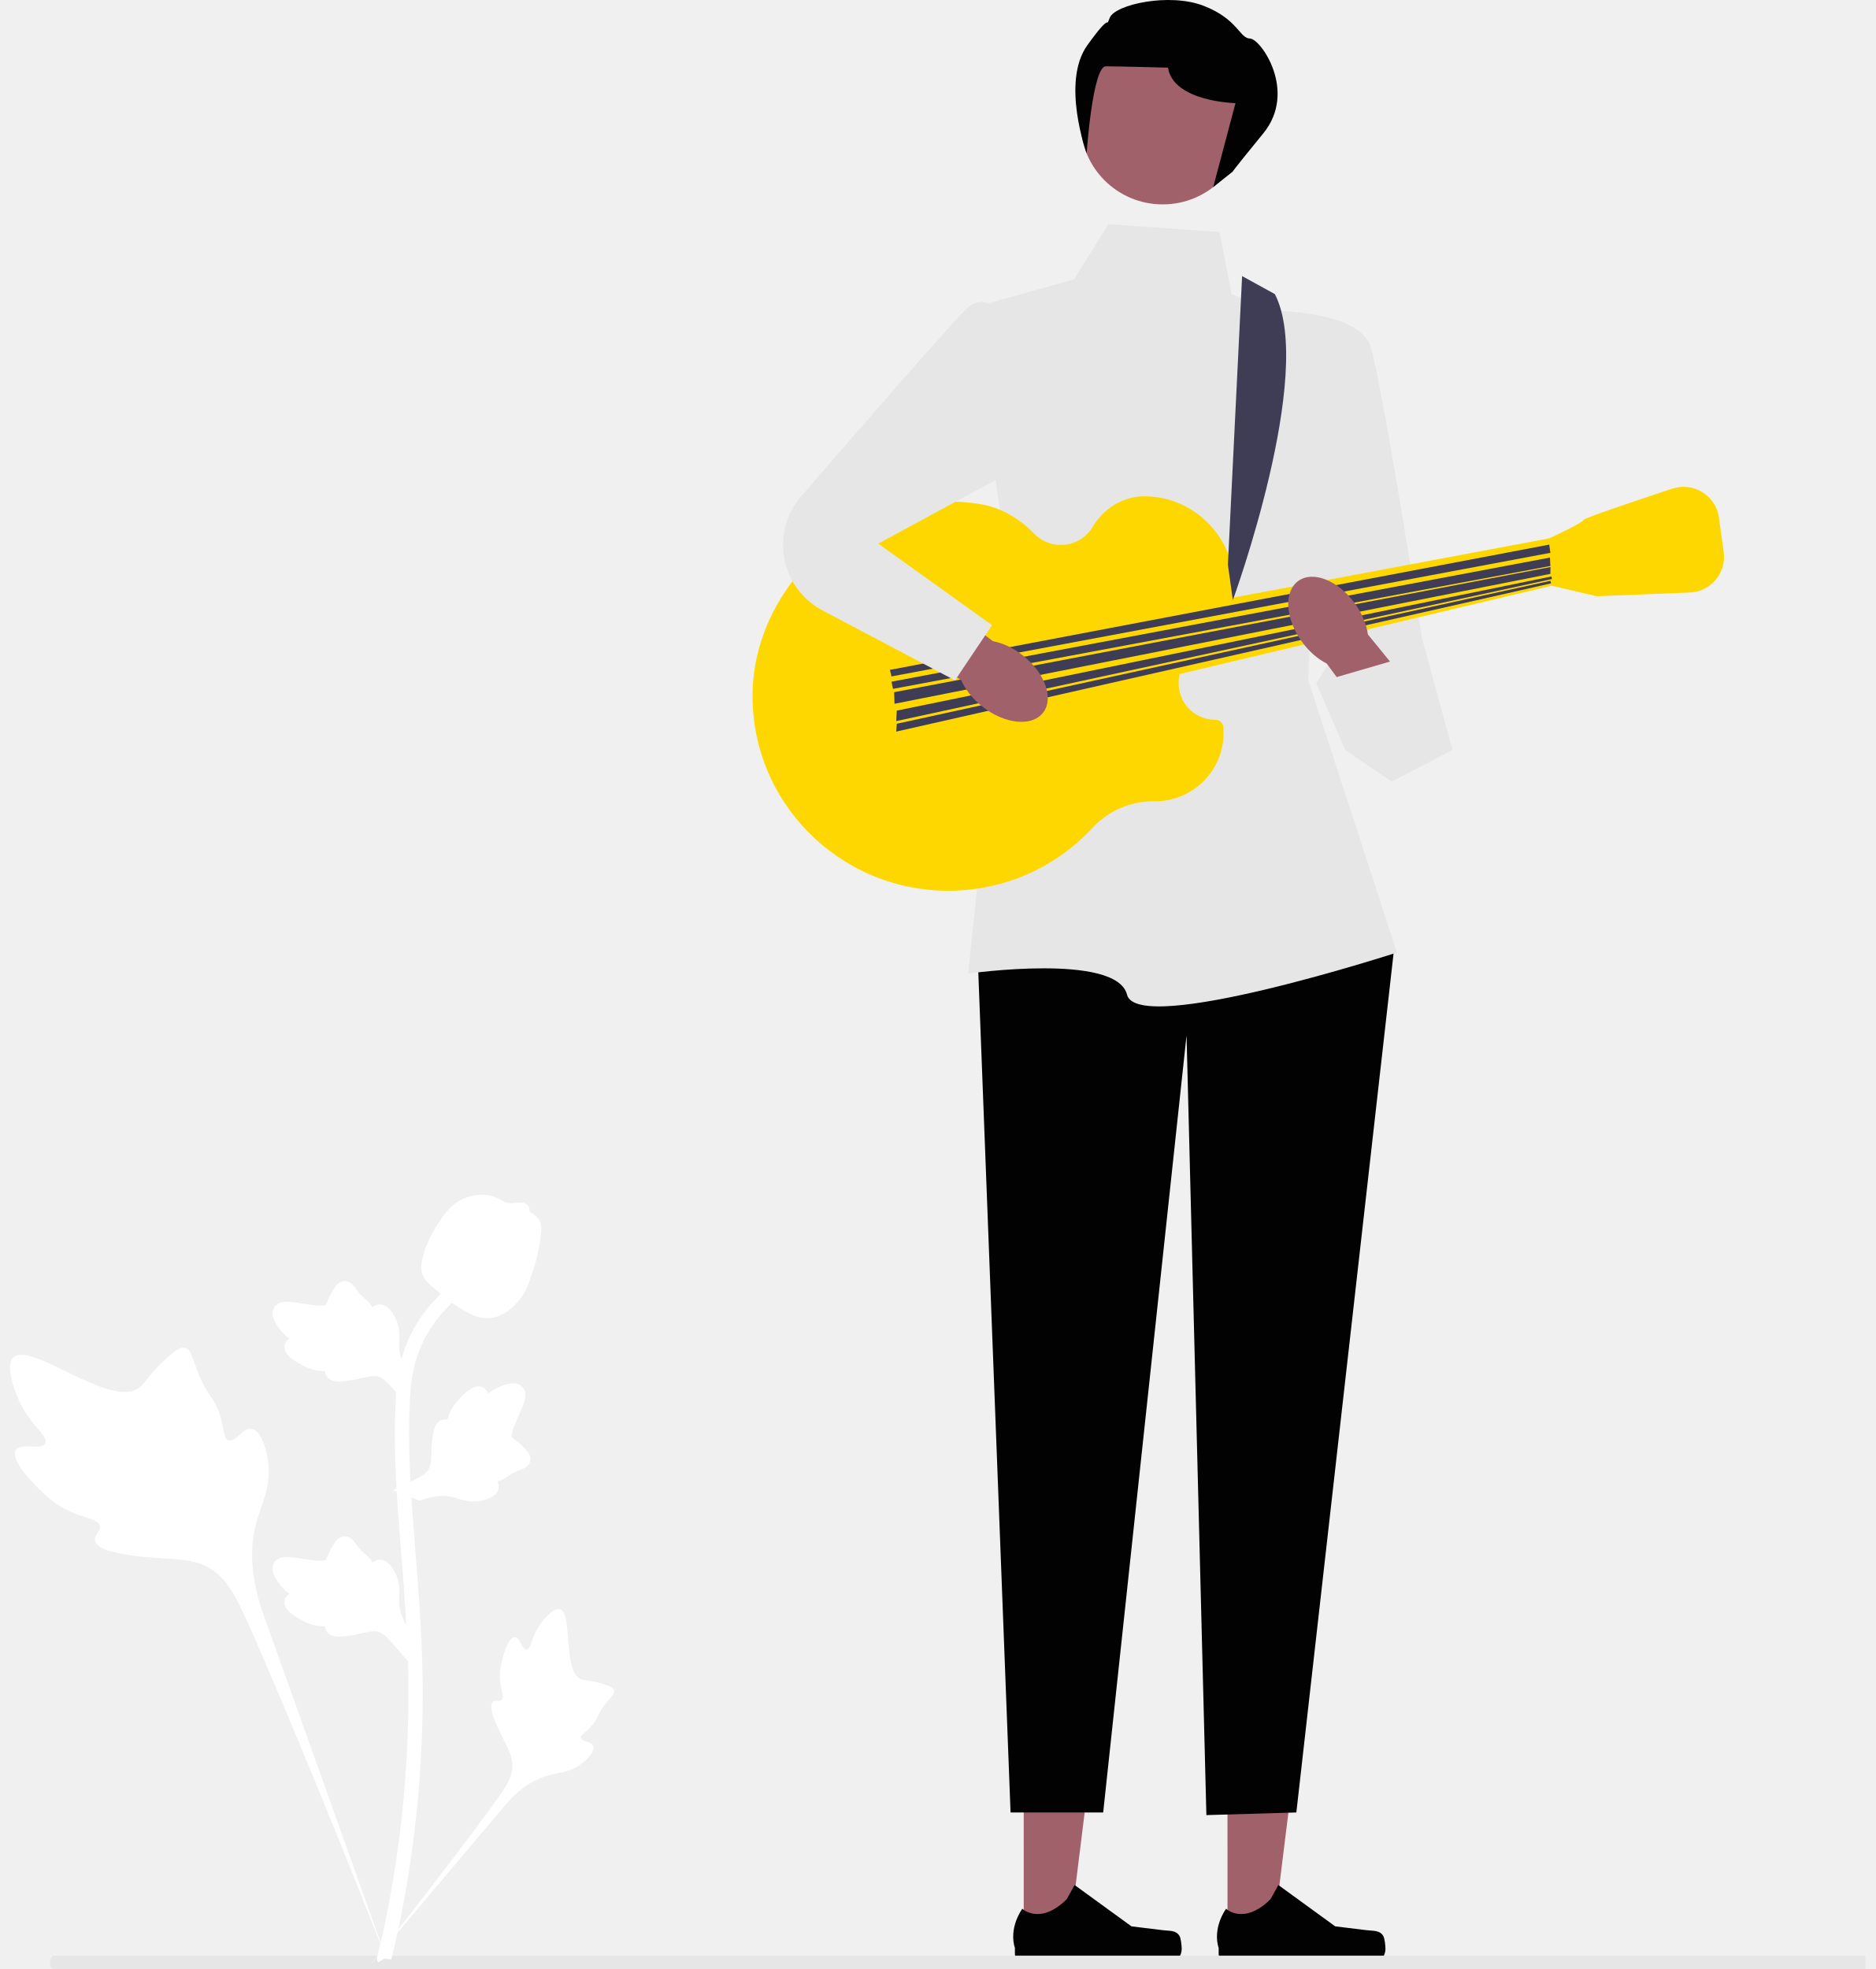
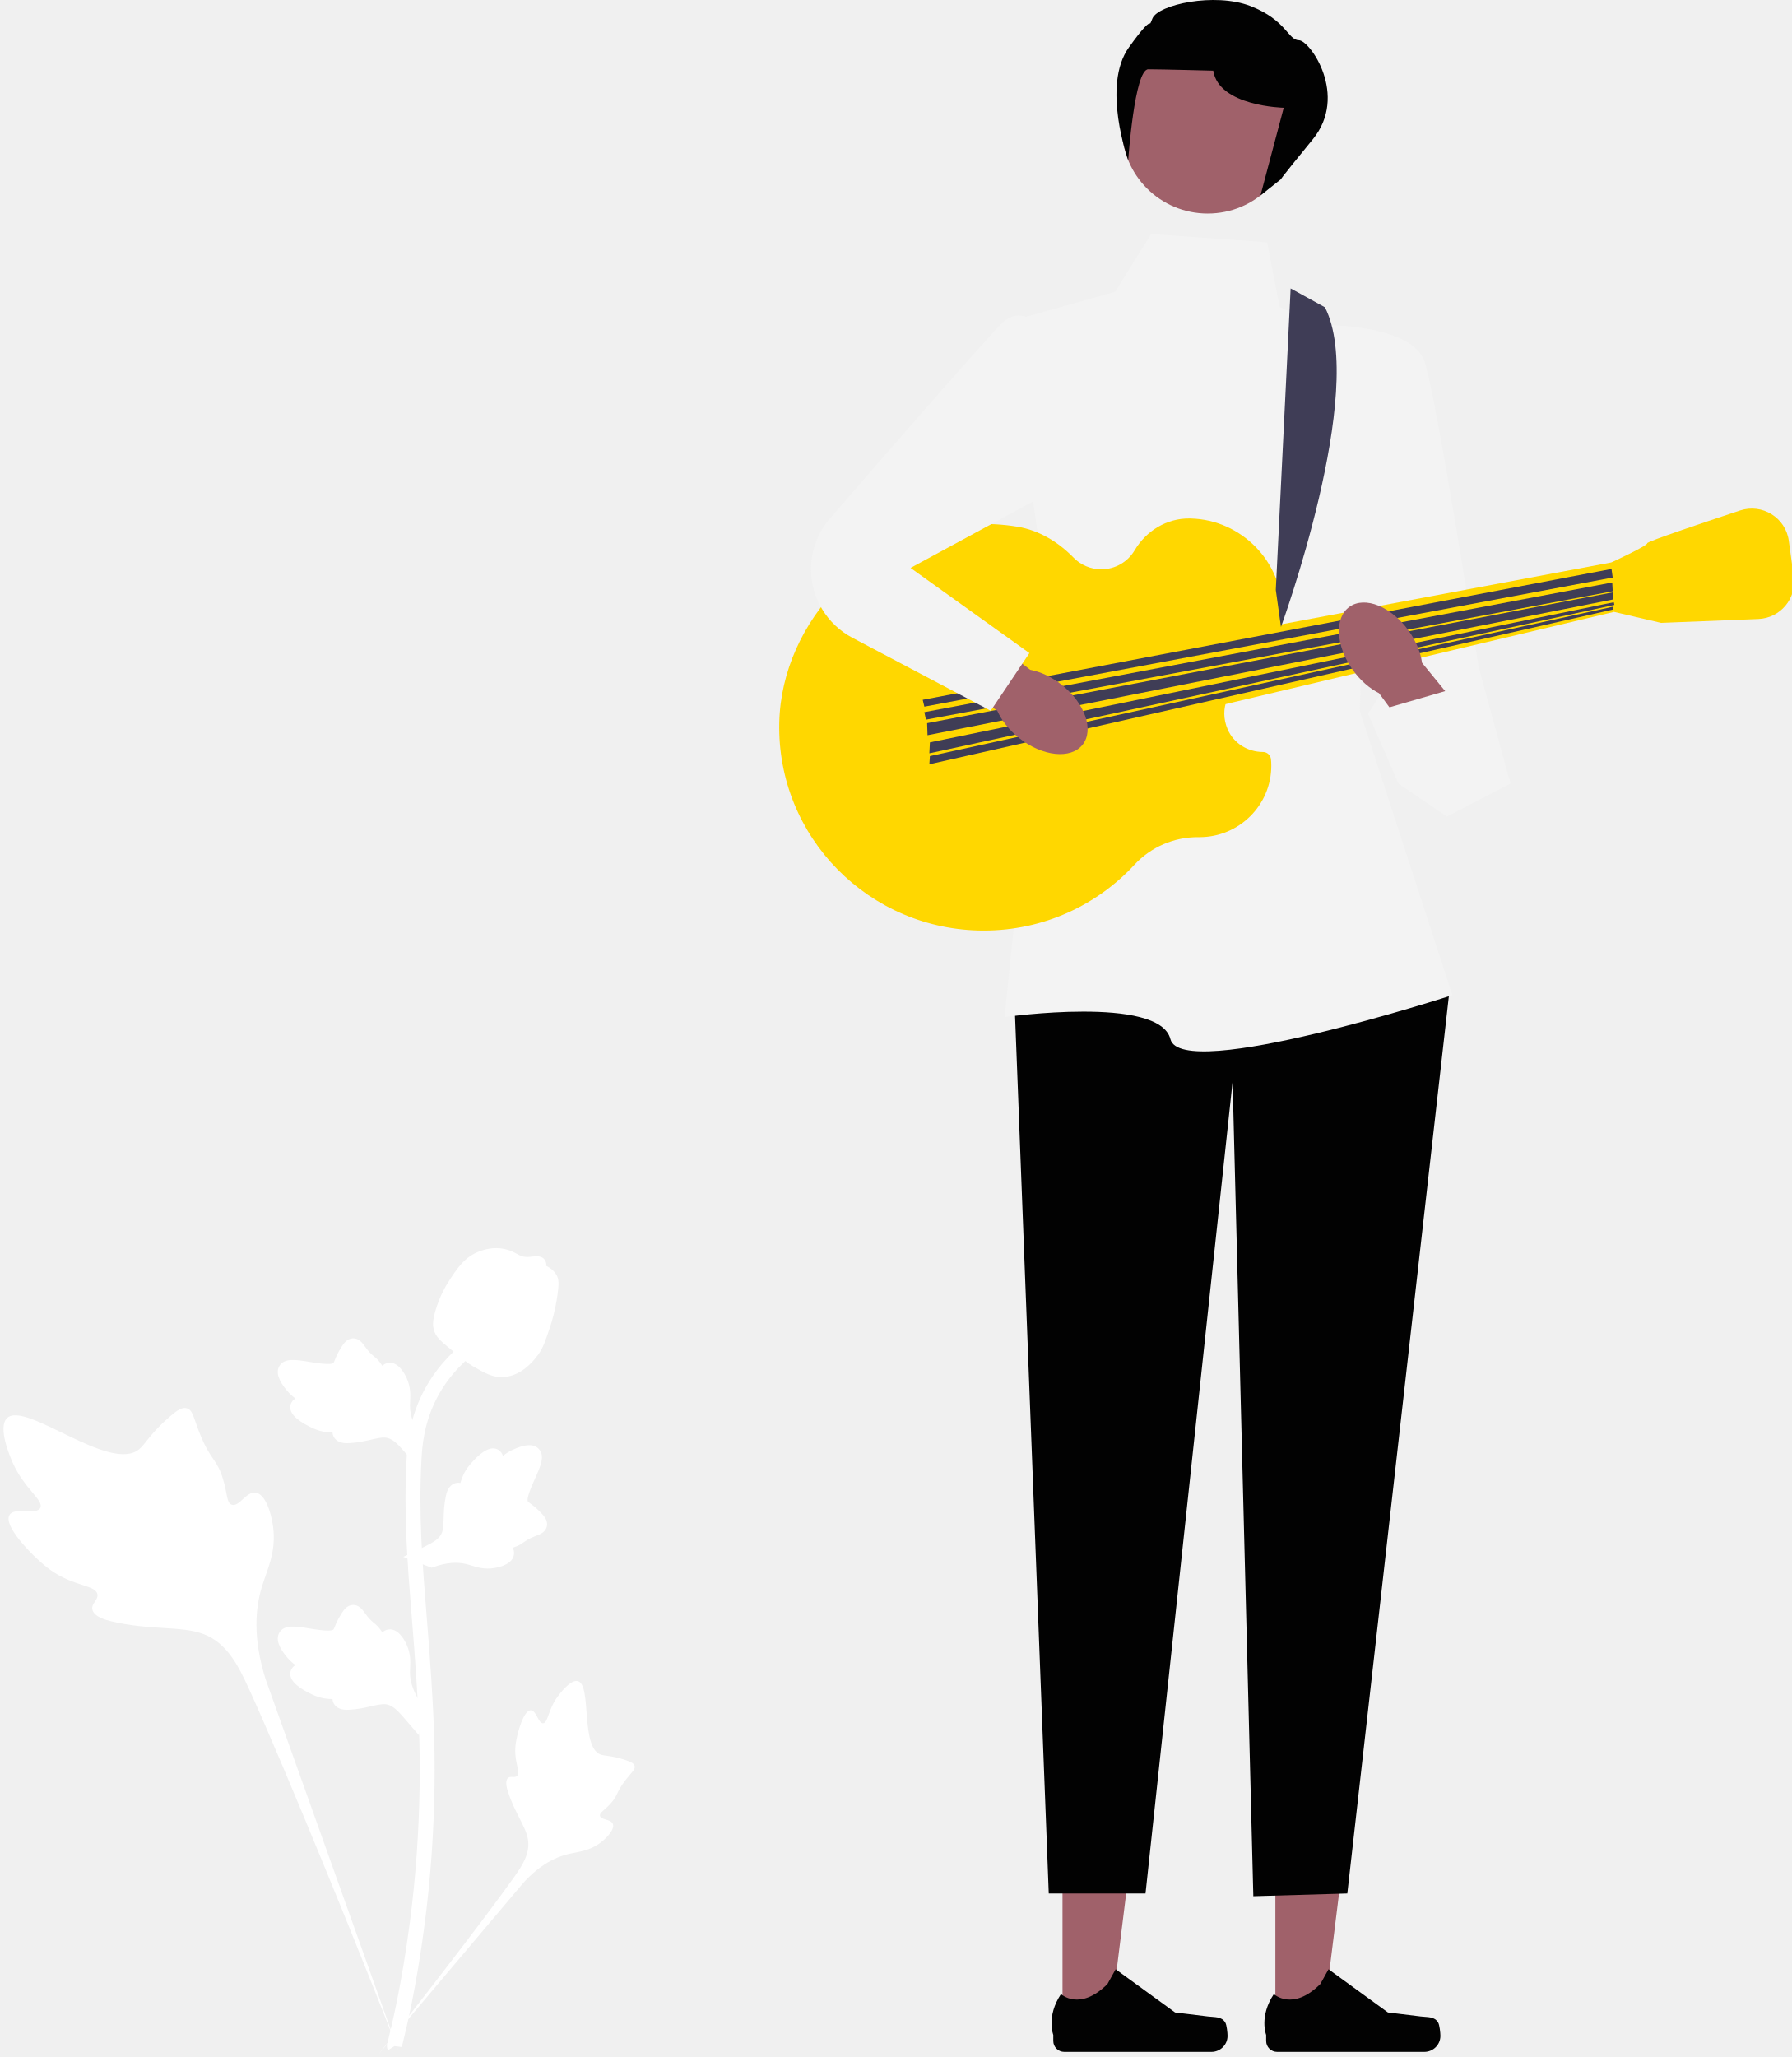
- <svg xmlns="http://www.w3.org/2000/svg" viewBox="0 0 281 295" fill="none">
+ <svg xmlns="http://www.w3.org/2000/svg" viewBox="0 0 257 295" fill="none">
  <g clip-path="url(#clip0_325_622)">
-     <path d="M153.383 290.211L160.196 290.21L163.438 264.094L153.381 264.094L153.383 290.211Z" fill="#A0616A" />
-     <path d="M176.727 290.057C176.939 290.412 177.051 291.558 177.051 291.971C177.051 293.24 176.015 294.269 174.738 294.269H153.638C152.766 294.269 152.06 293.567 152.06 292.702V291.829C152.06 291.829 151.016 289.205 153.165 285.971C153.165 285.971 155.836 288.503 159.827 284.537L161.004 282.418L169.524 288.61L174.246 289.187C175.279 289.314 176.195 289.168 176.727 290.057Z" fill="#020202" />
-     <path d="M183.911 290.211L190.725 290.21L193.966 264.094L183.91 264.094L183.911 290.211Z" fill="#A0616A" />
-     <path d="M207.255 290.057C207.467 290.412 207.579 291.558 207.579 291.971C207.579 293.24 206.544 294.269 205.267 294.269H184.166C183.295 294.269 182.588 293.567 182.588 292.702V291.829C182.588 291.829 181.544 289.205 183.693 285.971C183.693 285.971 186.364 288.503 190.356 284.537L191.533 282.418L200.052 288.61L204.774 289.187C205.808 289.314 206.724 289.168 207.255 290.057Z" fill="#020202" />
-     <path d="M152.798 126.362L146.454 142.516L151.41 271.548H165.287L177.776 155.123L180.749 271.942L194.229 271.548L208.898 141.925L199.185 130.302L152.798 126.362Z" fill="#020202" />
-     <path d="M182.731 34.759L166.08 33.577L160.926 41.851L145.463 46.185L151.212 86.175L145.067 145.865C145.067 145.865 167.269 142.713 168.855 149.017C170.441 155.32 209.295 142.713 209.295 142.713L196.013 101.935L197.203 70.021L200.771 51.504L184.516 44.018L182.731 34.759Z" fill="#E6E6E6" />
-     <path d="M190.264 46.579C190.264 46.579 203.533 46.382 205.324 51.898C207.114 57.413 213.061 95.631 213.061 95.631L217.621 112.375L197.202 102.329L201.564 95.641L187.291 68.445L190.264 46.579Z" fill="#E6E6E6" />
-     <path d="M182.146 107.844C179.952 107.847 177.913 106.59 177.06 104.581C176.415 103.062 176.475 101.605 176.958 100.355C176.803 100.291 176.649 100.224 176.49 100.168C176.723 100.074 176.95 99.968 177.177 99.861C177.968 98.296 179.483 97.16 181.288 96.884C183.523 94.504 184.897 91.316 184.912 87.806C184.941 80.574 179.037 74.533 171.761 74.359C171.704 74.358 171.647 74.357 171.59 74.356C168.332 74.319 165.376 76.13 163.725 78.921C162.762 80.55 160.982 81.644 158.943 81.644C157.382 81.644 155.973 81.003 154.967 79.971C152.773 77.723 150.027 76.05 146.918 75.537C144.877 75.2 142.765 75.073 140.603 75.18C125.807 75.911 113.077 88.943 112.761 103.661C112.409 120.055 125.676 133.454 142.093 133.454C150.635 133.454 158.321 129.824 163.681 124.033C166.061 121.462 169.395 120.022 172.91 120.058C172.946 120.058 172.982 120.058 173.018 120.058C178.711 120.058 183.326 115.472 183.326 109.814C183.326 109.501 183.31 109.191 183.281 108.885C183.226 108.313 182.725 107.844 182.146 107.844Z" fill="#FFD700" />
-     <path d="M133.371 99.177L232.092 80.659L232.488 87.751L134.56 110.997L133.371 99.177Z" fill="#FFD700" />
-     <path d="M230.902 81.841L232.092 80.659C232.092 80.659 237.246 78.295 237.246 77.901C237.246 77.655 244.857 75.093 250.551 73.21C253.731 72.159 257.089 74.24 257.542 77.539L258.256 82.74C258.682 85.849 256.322 88.647 253.166 88.773L239.228 89.327L232.488 87.751L230.902 81.841Z" fill="#FFD700" />
-     <path d="M133.569 101.344L133.334 100.362L232.118 81.595L232.29 82.826L133.569 101.344Z" fill="#3F3D56" />
-     <path d="M133.795 103.207L133.569 102.132L232.225 83.537L232.29 84.796L133.795 103.207Z" fill="#3F3D56" />
-     <path d="M134.022 105.441L133.966 103.708L232.303 84.952L232.29 85.978L134.022 105.441Z" fill="#3F3D56" />
-     <path d="M134.285 108.035L134.362 106.465L232.446 86.366L232.53 86.751L134.285 108.035Z" fill="#3F3D56" />
-     <path d="M134.287 109.608L134.362 108.436L232.298 87.016L232.386 87.4L134.287 109.608Z" fill="#3F3D56" />
-     <path d="M191.014 44.067L186.101 41.364L183.971 84.599L184.714 89.918C184.714 89.918 197.115 55.935 191.014 44.067Z" fill="#3F3D56" />
-     <path d="M174.207 30.622C167.419 30.622 161.916 25.154 161.916 18.408C161.916 11.663 167.419 6.195 174.207 6.195C180.995 6.195 186.498 11.663 186.498 18.408C186.498 25.154 180.995 30.622 174.207 30.622Z" fill="#A0616A" />
-     <path d="M184.714 25.697L181.775 28.028L185.11 15.454C185.11 15.454 175.793 15.257 175 10.135C175 10.135 167.666 9.938 165.683 9.938C163.701 9.938 162.806 22.973 162.806 22.973C162.806 22.973 158.943 12.302 162.908 6.786C166.873 1.27 165.485 4.619 166.278 2.649C167.071 0.679 175.198 -1.133 180.353 0.876C185.507 2.885 185.705 5.748 187.291 5.774C188.877 5.801 194.427 13.681 189.273 19.984C184.119 26.288 184.714 25.697 184.714 25.697Z" fill="#020202" />
-     <path d="M147.165 105.846C145.708 104.691 144.635 103.305 144.03 101.935L129.453 91.802L134.508 85.05L148.75 96.056C150.229 96.338 151.828 97.07 153.284 98.225C156.612 100.864 157.94 104.709 156.251 106.814C154.561 108.918 150.493 108.485 147.165 105.846Z" fill="#A0616A" />
-     <path d="M203.013 90.433C204.094 91.942 204.742 93.568 204.944 95.051L216.155 108.777L209.427 113.887L198.779 99.413C197.435 98.738 196.101 97.597 195.02 96.088C192.551 92.642 192.338 88.582 194.545 87.02C196.752 85.459 200.543 86.987 203.013 90.433Z" fill="#A0616A" />
-     <path d="M151.807 48.746C151.807 48.746 148.239 42.836 144.67 46.382C141.847 49.188 126.362 67.042 120.022 74.373C118.274 76.394 117.314 78.97 117.314 81.635C117.314 85.758 119.605 89.544 123.269 91.478L143.085 101.935L148.635 93.661L131.587 81.447L157.754 67.263L151.807 48.746Z" fill="#E6E6E6" />
-     <path d="M214.464 103.207L217.621 112.375L208.502 117.103L201.564 112.375L197.202 102.329L210.088 98.586" fill="#E6E6E6" />
-     <path d="M7.5 294C7.5 294.552 7.757 295 8.075 295H279.5V293H8.074C7.757 293 7.5 293.448 7.5 294Z" fill="#E6E6E6" />
-     <path d="M2.363 217.269C3.083 216.062 6.199 217.354 6.772 216.259C7.342 215.168 4.448 213.505 2.794 209.707C2.496 209.022 0.616 204.706 2.007 203.374C4.645 200.849 16.713 211.268 20.936 207.858C21.863 207.11 22.51 205.616 25.315 203.191C26.431 202.226 27.106 201.791 27.759 201.953C28.686 202.183 28.759 203.415 29.753 205.838C31.243 209.473 32.124 209.253 32.993 212.153C33.637 214.305 33.49 215.556 34.248 215.8C35.322 216.145 36.31 213.862 37.67 214.067C39.058 214.275 39.897 216.933 40.162 218.924C40.659 222.658 39.279 225.123 38.514 227.714C37.683 230.53 37.189 234.813 39.109 240.876L58.111 294.08C53.916 283.163 41.77 253.236 36.665 242.115C35.192 238.904 33.565 235.648 30.224 234.363C27.008 233.125 22.591 233.864 16.96 232.516C16.303 232.358 14.478 231.897 14.248 230.83C14.058 229.948 15.132 229.456 14.967 228.63C14.745 227.522 12.634 227.509 10.04 226.231C8.211 225.329 7.072 224.257 6.092 223.336C5.796 223.058 1.404 218.875 2.363 217.269Z" fill="white" />
-     <path d="M77.123 245.278C77.927 245.281 78.188 247.173 78.894 247.137C79.597 247.1 79.583 245.209 80.982 243.306C81.234 242.963 82.824 240.801 83.883 241.095C85.891 241.653 84.227 250.545 87.13 251.621C87.767 251.857 88.691 251.742 90.698 252.411C91.497 252.677 91.907 252.88 92.015 253.245C92.169 253.764 91.581 254.155 90.671 255.339C89.306 257.114 89.669 257.481 88.488 258.741C87.611 259.676 86.95 259.966 87.048 260.406C87.188 261.029 88.6 260.852 88.892 261.574C89.189 262.312 88.118 263.488 87.212 264.191C85.511 265.512 83.895 265.549 82.395 265.924C80.764 266.331 78.506 267.326 76.066 270.012L55.272 294.631C59.453 289.435 70.729 274.876 74.749 269.177C75.91 267.532 77.049 265.799 76.719 263.799C76.403 261.873 74.763 259.932 73.804 256.797C73.692 256.431 73.394 255.407 73.854 254.988C74.235 254.641 74.788 255.022 75.148 254.703C75.632 254.276 75.029 253.242 74.912 251.608C74.829 250.456 75.03 249.591 75.203 248.847C75.254 248.623 76.053 245.274 77.123 245.278Z" fill="white" />
-     <path d="M61.087 248.855L61.571 244.559L61.35 244.233C60.326 242.727 59.804 241.257 59.798 239.861C59.797 239.639 59.807 239.417 59.818 239.191C59.86 238.294 59.912 237.181 59.327 235.882C59 235.158 58.079 233.482 56.695 233.689C56.322 233.741 56.041 233.911 55.827 234.11C55.795 234.061 55.763 234.011 55.729 233.957C55.297 233.303 54.956 233.023 54.627 232.754C54.375 232.546 54.114 232.333 53.705 231.827C53.525 231.605 53.385 231.41 53.267 231.246C52.91 230.75 52.442 230.159 51.617 230.169C50.736 230.211 50.275 230.935 49.969 231.414C49.423 232.268 49.176 232.884 49.012 233.293C48.953 233.442 48.885 233.61 48.85 233.662C48.567 234.077 46.259 233.689 45.389 233.548C43.437 233.225 41.747 232.945 41.051 234.168C40.552 235.044 40.922 236.201 42.185 237.701C42.579 238.168 42.997 238.523 43.369 238.801C43.061 238.983 42.785 239.263 42.674 239.703C42.411 240.744 43.312 241.788 45.35 242.808C45.856 243.063 46.538 243.404 47.493 243.568C47.942 243.644 48.347 243.663 48.694 243.673C48.701 243.872 48.748 244.088 48.87 244.31C49.228 244.964 49.974 245.275 51.097 245.2C52.332 245.136 53.35 244.901 54.248 244.696C55.031 244.518 55.707 244.366 56.237 244.401C57.22 244.48 57.978 245.262 58.867 246.277L61.087 248.855Z" fill="white" />
-     <path d="M58.841 223.276L62.9 224.832L63.273 224.701C64.998 224.099 66.562 223.971 67.923 224.319C68.139 224.374 68.353 224.44 68.57 224.508C69.432 224.775 70.503 225.108 71.915 224.875C72.703 224.744 74.568 224.284 74.717 222.901C74.761 222.53 74.667 222.216 74.527 221.96C74.584 221.942 74.64 221.924 74.702 221.904C75.447 221.656 75.806 221.399 76.152 221.151C76.418 220.961 76.692 220.764 77.289 220.499C77.55 220.383 77.775 220.298 77.965 220.226C78.538 220.008 79.232 219.709 79.431 218.913C79.614 218.056 79.027 217.429 78.638 217.013C77.944 216.272 77.407 215.878 77.051 215.617C76.921 215.522 76.775 215.414 76.733 215.368C76.401 214.989 77.364 212.87 77.722 212.07C78.532 210.275 79.233 208.721 78.219 207.742C77.493 207.04 76.272 207.103 74.492 207.936C73.938 208.196 73.487 208.508 73.122 208.795C73.022 208.453 72.82 208.117 72.42 207.898C71.473 207.381 70.229 207.982 68.718 209.683C68.342 210.105 67.838 210.673 67.436 211.55C67.247 211.963 67.126 212.347 67.028 212.678C66.832 212.634 66.611 212.625 66.364 212.686C65.637 212.864 65.145 213.502 64.933 214.6C64.682 215.804 64.652 216.842 64.624 217.757C64.599 218.556 64.575 219.243 64.406 219.744C64.08 220.669 63.127 221.199 61.914 221.796L58.841 223.276Z" fill="white" />
-     <path d="M61.087 210.62L61.571 206.324L61.35 205.998C60.326 204.492 59.804 203.022 59.798 201.625C59.797 201.404 59.807 201.182 59.818 200.955C59.86 200.059 59.912 198.945 59.327 197.647C59 196.923 58.079 195.247 56.695 195.454C56.322 195.506 56.041 195.676 55.827 195.875C55.795 195.826 55.763 195.776 55.729 195.722C55.297 195.068 54.956 194.788 54.627 194.519C54.375 194.311 54.114 194.098 53.705 193.591C53.525 193.369 53.385 193.174 53.267 193.011C52.91 192.515 52.442 191.924 51.617 191.934C50.736 191.975 50.275 192.699 49.969 193.179C49.423 194.033 49.176 194.649 49.012 195.058C48.953 195.207 48.885 195.375 48.85 195.427C48.567 195.842 46.259 195.454 45.389 195.313C43.437 194.99 41.747 194.71 41.051 195.933C40.552 196.809 40.922 197.966 42.185 199.466C42.579 199.933 42.997 200.288 43.369 200.565C43.061 200.748 42.785 201.028 42.674 201.468C42.411 202.509 43.312 203.553 45.35 204.573C45.856 204.828 46.538 205.169 47.493 205.332C47.942 205.409 48.347 205.428 48.694 205.438C48.701 205.637 48.748 205.853 48.87 206.075C49.228 206.728 49.974 207.04 51.097 206.965C52.332 206.901 53.35 206.666 54.248 206.461C55.031 206.282 55.707 206.131 56.237 206.166C57.22 206.245 57.978 207.027 58.867 208.042L61.087 210.62Z" fill="white" />
-     <path d="M56.664 294.01L57.57 293.446L58.626 293.566C58.643 293.469 58.7 293.245 58.787 292.894C59.26 290.973 60.701 285.128 61.903 275.922C62.742 269.495 63.217 262.888 63.315 256.281C63.413 249.664 63.098 244.654 62.846 240.628C62.655 237.591 62.423 234.699 62.196 231.882C61.59 224.357 61.019 217.248 61.444 209.377C61.538 207.62 61.735 203.963 63.885 200.072C65.132 197.815 66.85 195.811 68.992 194.118L67.66 192.455C65.296 194.326 63.396 196.545 62.011 199.051C59.627 203.366 59.412 207.351 59.309 209.265C58.877 217.275 59.454 224.452 60.065 232.05C60.291 234.857 60.522 237.736 60.712 240.761C60.963 244.75 61.275 249.716 61.178 256.248C61.082 262.776 60.612 269.302 59.785 275.648C58.597 284.738 57.176 290.496 56.71 292.388C56.461 293.398 56.409 293.61 56.664 294.01Z" fill="white" />
-     <path d="M72.912 197.493C73 197.493 73.089 197.491 73.179 197.485C74.999 197.388 76.684 196.305 78.189 194.268C78.895 193.309 79.256 192.216 79.976 190.036C80.088 189.7 80.631 187.995 80.961 185.649C81.177 184.116 81.15 183.475 80.844 182.908C80.504 182.278 79.956 181.838 79.338 181.541C79.365 181.338 79.343 181.129 79.254 180.915C78.89 180.029 77.921 180.145 77.397 180.201C77.132 180.235 76.801 180.278 76.444 180.259C75.883 180.232 75.581 180.066 75.124 179.818C74.687 179.579 74.143 179.282 73.336 179.118C71.746 178.789 70.413 179.237 69.973 179.384C67.662 180.149 66.522 181.935 65.203 184.004C64.939 184.419 64.037 185.929 63.441 187.999C63.011 189.492 63.071 190.156 63.201 190.65C63.464 191.664 64.085 192.245 65.662 193.527C67.309 194.869 68.135 195.541 68.845 195.95C70.497 196.898 71.535 197.493 72.912 197.493Z" fill="white" />
+     <path d="M152.383 290.211L159.196 290.21L162.438 264.094L152.381 264.094L152.383 290.211Z" fill="#A0616A" />
+     <path d="M175.727 290.057C175.939 290.412 176.051 291.558 176.051 291.971C176.051 293.24 175.015 294.269 173.738 294.269H152.638C151.766 294.269 151.06 293.567 151.06 292.702V291.829C151.06 291.829 150.016 289.205 152.165 285.971C152.165 285.971 154.836 288.503 158.827 284.537L160.004 282.418L168.524 288.61L173.246 289.187C174.279 289.314 175.195 289.168 175.727 290.057Z" fill="#020202" />
+     <path d="M182.911 290.211L189.725 290.21L192.966 264.094L182.91 264.094L182.911 290.211Z" fill="#A0616A" />
+     <path d="M206.255 290.057C206.467 290.412 206.579 291.558 206.579 291.971C206.579 293.24 205.544 294.269 204.267 294.269H183.166C182.295 294.269 181.588 293.567 181.588 292.702V291.829C181.588 291.829 180.544 289.205 182.693 285.971C182.693 285.971 185.364 288.503 189.356 284.537L190.533 282.418L199.052 288.61L203.774 289.187C204.808 289.314 205.724 289.168 206.255 290.057Z" fill="#020202" />
+     <path d="M151.798 126.362L145.454 142.516L150.41 271.548H164.287L176.776 155.123L179.749 271.942L193.229 271.548L207.898 141.925L198.185 130.302L151.798 126.362Z" fill="#020202" />
+     <path d="M181.731 34.759L165.08 33.577L159.926 41.851L144.463 46.185L150.212 86.175L144.067 145.865C144.067 145.865 166.269 142.713 167.855 149.017C169.441 155.32 208.295 142.713 208.295 142.713L195.013 101.935L196.203 70.021L199.771 51.504L183.516 44.018L181.731 34.759Z" fill="#F3F3F3" />
+     <path d="M189.264 46.579C189.264 46.579 202.533 46.382 204.324 51.898C206.114 57.413 212.061 95.631 212.061 95.631L216.621 112.375L196.202 102.329L200.564 95.641L186.291 68.445L189.264 46.579Z" fill="#F3F3F3" />
+     <path d="M181.146 107.844C178.952 107.847 176.913 106.59 176.06 104.581C175.415 103.062 175.475 101.605 175.958 100.355C175.803 100.291 175.649 100.224 175.49 100.168C175.723 100.074 175.95 99.968 176.177 99.861C176.968 98.296 178.483 97.16 180.288 96.884C182.523 94.504 183.897 91.316 183.912 87.806C183.941 80.574 178.037 74.533 170.761 74.359C170.704 74.358 170.647 74.357 170.59 74.356C167.332 74.319 164.376 76.13 162.725 78.921C161.762 80.55 159.982 81.644 157.943 81.644C156.382 81.644 154.973 81.003 153.967 79.971C151.773 77.723 149.027 76.05 145.918 75.537C143.877 75.2 141.765 75.073 139.603 75.18C124.807 75.911 112.077 88.943 111.761 103.661C111.409 120.055 124.676 133.454 141.093 133.454C149.635 133.454 157.321 129.824 162.681 124.033C165.061 121.462 168.395 120.022 171.91 120.058C171.946 120.058 171.982 120.058 172.018 120.058C177.711 120.058 182.326 115.472 182.326 109.814C182.326 109.501 182.31 109.191 182.281 108.885C182.226 108.313 181.725 107.844 181.146 107.844Z" fill="#FFD700" />
+     <path d="M132.371 99.177L231.092 80.659L231.488 87.751L133.56 110.997L132.371 99.177Z" fill="#FFD700" />
+     <path d="M229.902 81.841L231.092 80.659C231.092 80.659 236.246 78.295 236.246 77.901C236.246 77.655 243.857 75.093 249.551 73.21C252.731 72.159 256.089 74.24 256.542 77.539L257.256 82.74C257.682 85.849 255.322 88.647 252.166 88.773L238.228 89.327L231.488 87.751L229.902 81.841Z" fill="#FFD700" />
+     <path d="M132.569 101.344L132.334 100.362L231.118 81.595L231.29 82.826L132.569 101.344Z" fill="#3F3D56" />
+     <path d="M132.795 103.207L132.569 102.132L231.225 83.537L231.29 84.796L132.795 103.207Z" fill="#3F3D56" />
+     <path d="M133.022 105.441L132.966 103.708L231.303 84.952L231.29 85.978L133.022 105.441Z" fill="#3F3D56" />
+     <path d="M133.285 108.035L133.362 106.465L231.446 86.366L231.53 86.751L133.285 108.035Z" fill="#3F3D56" />
+     <path d="M133.287 109.608L133.362 108.436L231.298 87.016L231.386 87.4L133.287 109.608Z" fill="#3F3D56" />
+     <path d="M190.014 44.067L185.101 41.364L182.971 84.599L183.714 89.918C183.714 89.918 196.115 55.935 190.014 44.067Z" fill="#3F3D56" />
+     <path d="M173.207 30.622C166.419 30.622 160.916 25.154 160.916 18.408C160.916 11.663 166.419 6.195 173.207 6.195C179.995 6.195 185.498 11.663 185.498 18.408C185.498 25.154 179.995 30.622 173.207 30.622Z" fill="#A0616A" />
+     <path d="M183.714 25.697L180.775 28.028L184.11 15.454C184.11 15.454 174.793 15.257 174 10.135C174 10.135 166.666 9.938 164.683 9.938C162.701 9.938 161.806 22.973 161.806 22.973C161.806 22.973 157.943 12.302 161.908 6.786C165.873 1.27 164.485 4.619 165.278 2.649C166.071 0.679 174.198 -1.133 179.353 0.876C184.507 2.885 184.705 5.748 186.291 5.774C187.877 5.801 193.427 13.681 188.273 19.984C183.119 26.288 183.714 25.697 183.714 25.697Z" fill="#020202" />
+     <path d="M146.165 105.846C144.708 104.691 143.635 103.305 143.03 101.935L128.453 91.802L133.508 85.05L147.75 96.056C149.229 96.338 150.828 97.07 152.284 98.225C155.612 100.864 156.94 104.709 155.251 106.814C153.561 108.918 149.493 108.485 146.165 105.846Z" fill="#A0616A" />
+     <path d="M202.013 90.433C203.094 91.942 203.742 93.568 203.944 95.051L215.155 108.777L208.427 113.887L197.779 99.413C196.435 98.738 195.101 97.597 194.02 96.088C191.551 92.642 191.338 88.582 193.545 87.02C195.752 85.459 199.543 86.987 202.013 90.433Z" fill="#A0616A" />
+     <path d="M150.807 48.746C150.807 48.746 147.239 42.836 143.67 46.382C140.847 49.188 125.362 67.042 119.022 74.373C117.274 76.394 116.314 78.97 116.314 81.635C116.314 85.758 118.605 89.544 122.269 91.478L142.085 101.935L147.635 93.661L130.587 81.447L156.754 67.263L150.807 48.746Z" fill="#F3F3F3" />
+     <path d="M213.464 103.207L216.621 112.375L207.502 117.103L200.564 112.375L196.202 102.329L209.088 98.586" fill="#F3F3F3" />
+     <path d="M1.363 217.269C2.083 216.062 5.199 217.354 5.772 216.259C6.342 215.168 3.448 213.505 1.794 209.707C1.496 209.022 -0.384 204.706 1.008 203.374C3.645 200.849 15.713 211.268 19.936 207.858C20.863 207.11 21.51 205.616 24.315 203.191C25.431 202.226 26.106 201.791 26.759 201.953C27.686 202.183 27.759 203.415 28.753 205.838C30.243 209.473 31.124 209.253 31.993 212.153C32.637 214.305 32.49 215.556 33.248 215.8C34.322 216.145 35.31 213.862 36.67 214.067C38.058 214.275 38.897 216.933 39.162 218.924C39.659 222.658 38.279 225.123 37.514 227.714C36.683 230.53 36.189 234.813 38.109 240.876L57.111 294.08C52.916 283.163 40.77 253.236 35.665 242.115C34.192 238.904 32.565 235.648 29.224 234.363C26.008 233.125 21.591 233.864 15.96 232.516C15.303 232.358 13.478 231.897 13.248 230.83C13.058 229.948 14.132 229.456 13.967 228.63C13.745 227.522 11.634 227.509 9.04 226.231C7.211 225.329 6.072 224.257 5.092 223.336C4.796 223.058 0.404 218.875 1.363 217.269Z" fill="white" />
+     <path d="M76.123 245.278C76.927 245.281 77.188 247.173 77.894 247.137C78.597 247.1 78.583 245.209 79.982 243.306C80.234 242.963 81.824 240.801 82.883 241.095C84.891 241.653 83.227 250.545 86.13 251.621C86.767 251.857 87.691 251.742 89.698 252.411C90.497 252.677 90.907 252.88 91.015 253.245C91.169 253.764 90.581 254.155 89.671 255.339C88.306 257.114 88.669 257.481 87.488 258.741C86.611 259.676 85.95 259.966 86.048 260.406C86.188 261.029 87.6 260.852 87.892 261.574C88.189 262.312 87.118 263.488 86.212 264.191C84.511 265.512 82.895 265.549 81.395 265.924C79.764 266.331 77.506 267.326 75.066 270.012L54.272 294.631C58.453 289.435 69.729 274.876 73.749 269.177C74.91 267.532 76.049 265.799 75.719 263.799C75.403 261.873 73.763 259.932 72.804 256.797C72.692 256.431 72.394 255.407 72.854 254.988C73.235 254.641 73.788 255.022 74.148 254.703C74.632 254.276 74.029 253.242 73.912 251.608C73.829 250.456 74.03 249.591 74.203 248.847C74.254 248.623 75.053 245.274 76.123 245.278Z" fill="white" />
+     <path d="M60.087 248.855L60.571 244.559L60.35 244.233C59.326 242.727 58.804 241.257 58.798 239.861C58.797 239.639 58.807 239.417 58.818 239.191C58.86 238.294 58.912 237.181 58.327 235.882C58 235.158 57.079 233.482 55.695 233.689C55.322 233.741 55.041 233.911 54.827 234.11C54.795 234.061 54.763 234.011 54.729 233.957C54.297 233.303 53.956 233.023 53.627 232.754C53.375 232.546 53.114 232.333 52.705 231.827C52.525 231.605 52.385 231.41 52.267 231.246C51.91 230.75 51.442 230.159 50.617 230.169C49.736 230.211 49.275 230.935 48.969 231.414C48.423 232.268 48.176 232.884 48.012 233.293C47.953 233.442 47.885 233.61 47.85 233.662C47.567 234.077 45.259 233.689 44.389 233.548C42.437 233.225 40.747 232.945 40.051 234.168C39.552 235.044 39.922 236.201 41.185 237.701C41.579 238.168 41.997 238.523 42.369 238.801C42.061 238.983 41.785 239.263 41.674 239.703C41.411 240.744 42.312 241.788 44.35 242.808C44.856 243.063 45.538 243.404 46.493 243.568C46.942 243.644 47.347 243.663 47.694 243.673C47.701 243.872 47.748 244.088 47.87 244.31C48.228 244.964 48.974 245.275 50.097 245.2C51.332 245.136 52.35 244.901 53.248 244.696C54.031 244.518 54.707 244.366 55.237 244.401C56.22 244.48 56.978 245.262 57.867 246.277L60.087 248.855Z" fill="white" />
+     <path d="M57.841 223.276L61.9 224.832L62.273 224.701C63.998 224.099 65.562 223.971 66.923 224.319C67.139 224.374 67.353 224.44 67.57 224.508C68.432 224.775 69.503 225.108 70.915 224.875C71.703 224.744 73.568 224.284 73.717 222.901C73.761 222.53 73.667 222.216 73.527 221.96C73.584 221.942 73.64 221.924 73.702 221.904C74.447 221.656 74.806 221.399 75.152 221.151C75.418 220.961 75.692 220.764 76.289 220.499C76.55 220.383 76.775 220.298 76.965 220.226C77.538 220.008 78.232 219.709 78.431 218.913C78.614 218.056 78.027 217.429 77.638 217.013C76.944 216.272 76.407 215.878 76.051 215.617C75.921 215.522 75.775 215.414 75.733 215.368C75.401 214.989 76.364 212.87 76.722 212.07C77.532 210.275 78.233 208.721 77.219 207.742C76.493 207.04 75.272 207.103 73.492 207.936C72.938 208.196 72.487 208.508 72.122 208.795C72.022 208.453 71.82 208.117 71.42 207.898C70.473 207.381 69.229 207.982 67.718 209.683C67.342 210.105 66.838 210.673 66.436 211.55C66.247 211.963 66.126 212.347 66.028 212.678C65.832 212.634 65.611 212.625 65.364 212.686C64.637 212.864 64.145 213.502 63.933 214.6C63.682 215.804 63.652 216.842 63.624 217.757C63.599 218.556 63.575 219.243 63.406 219.744C63.08 220.669 62.127 221.199 60.914 221.796L57.841 223.276Z" fill="white" />
+     <path d="M60.087 210.62L60.571 206.324L60.35 205.998C59.326 204.492 58.804 203.022 58.798 201.625C58.797 201.404 58.807 201.182 58.818 200.955C58.86 200.059 58.912 198.945 58.327 197.647C58 196.923 57.079 195.247 55.695 195.454C55.322 195.506 55.041 195.676 54.827 195.875C54.795 195.826 54.763 195.776 54.729 195.722C54.297 195.068 53.956 194.788 53.627 194.519C53.375 194.311 53.114 194.098 52.705 193.591C52.525 193.369 52.385 193.174 52.267 193.011C51.91 192.515 51.442 191.924 50.617 191.934C49.736 191.975 49.275 192.699 48.969 193.179C48.423 194.033 48.176 194.649 48.012 195.058C47.953 195.207 47.885 195.375 47.85 195.427C47.567 195.842 45.259 195.454 44.389 195.313C42.437 194.99 40.747 194.71 40.051 195.933C39.552 196.809 39.922 197.966 41.185 199.466C41.579 199.933 41.997 200.288 42.369 200.565C42.061 200.748 41.785 201.028 41.674 201.468C41.411 202.509 42.312 203.553 44.35 204.573C44.856 204.828 45.538 205.169 46.493 205.332C46.942 205.409 47.347 205.428 47.694 205.438C47.701 205.637 47.748 205.853 47.87 206.075C48.228 206.728 48.974 207.04 50.097 206.965C51.332 206.901 52.35 206.666 53.248 206.461C54.031 206.282 54.707 206.131 55.237 206.166C56.22 206.245 56.978 207.027 57.867 208.042L60.087 210.62Z" fill="white" />
+     <path d="M55.664 294.01L56.57 293.446L57.626 293.566C57.643 293.469 57.7 293.245 57.787 292.894C58.26 290.973 59.701 285.128 60.903 275.922C61.742 269.495 62.217 262.888 62.315 256.281C62.413 249.664 62.098 244.654 61.846 240.628C61.655 237.591 61.423 234.699 61.196 231.882C60.59 224.357 60.019 217.248 60.444 209.377C60.538 207.62 60.735 203.963 62.885 200.072C64.132 197.815 65.85 195.811 67.992 194.118L66.66 192.455C64.296 194.326 62.396 196.545 61.011 199.051C58.627 203.366 58.412 207.351 58.309 209.265C57.877 217.275 58.454 224.452 59.065 232.05C59.291 234.857 59.522 237.736 59.712 240.761C59.963 244.75 60.275 249.716 60.178 256.248C60.082 262.776 59.612 269.302 58.785 275.648C57.597 284.738 56.176 290.496 55.71 292.388C55.461 293.398 55.409 293.61 55.664 294.01Z" fill="white" />
+     <path d="M71.912 197.493C72 197.493 72.089 197.491 72.179 197.485C73.999 197.388 75.684 196.305 77.189 194.268C77.895 193.309 78.256 192.216 78.976 190.036C79.088 189.7 79.631 187.995 79.961 185.649C80.177 184.116 80.15 183.475 79.844 182.908C79.504 182.278 78.956 181.838 78.338 181.541C78.365 181.338 78.343 181.129 78.254 180.915C77.89 180.029 76.921 180.145 76.397 180.201C76.132 180.235 75.801 180.278 75.444 180.259C74.883 180.232 74.581 180.066 74.124 179.818C73.687 179.579 73.143 179.282 72.336 179.118C70.746 178.789 69.413 179.237 68.973 179.384C66.662 180.149 65.522 181.935 64.203 184.004C63.94 184.419 63.037 185.929 62.441 187.999C62.011 189.492 62.071 190.156 62.201 190.65C62.464 191.664 63.085 192.245 64.662 193.527C66.309 194.869 67.135 195.541 67.845 195.95C69.497 196.898 70.535 197.493 71.912 197.493Z" fill="white" />
  </g>
  <defs>
    <clipPath id="clip0_325_622">
-       <rect width="281" height="295" fill="white" />
+       <rect width="257" height="295" fill="white" />
    </clipPath>
  </defs>
</svg>
